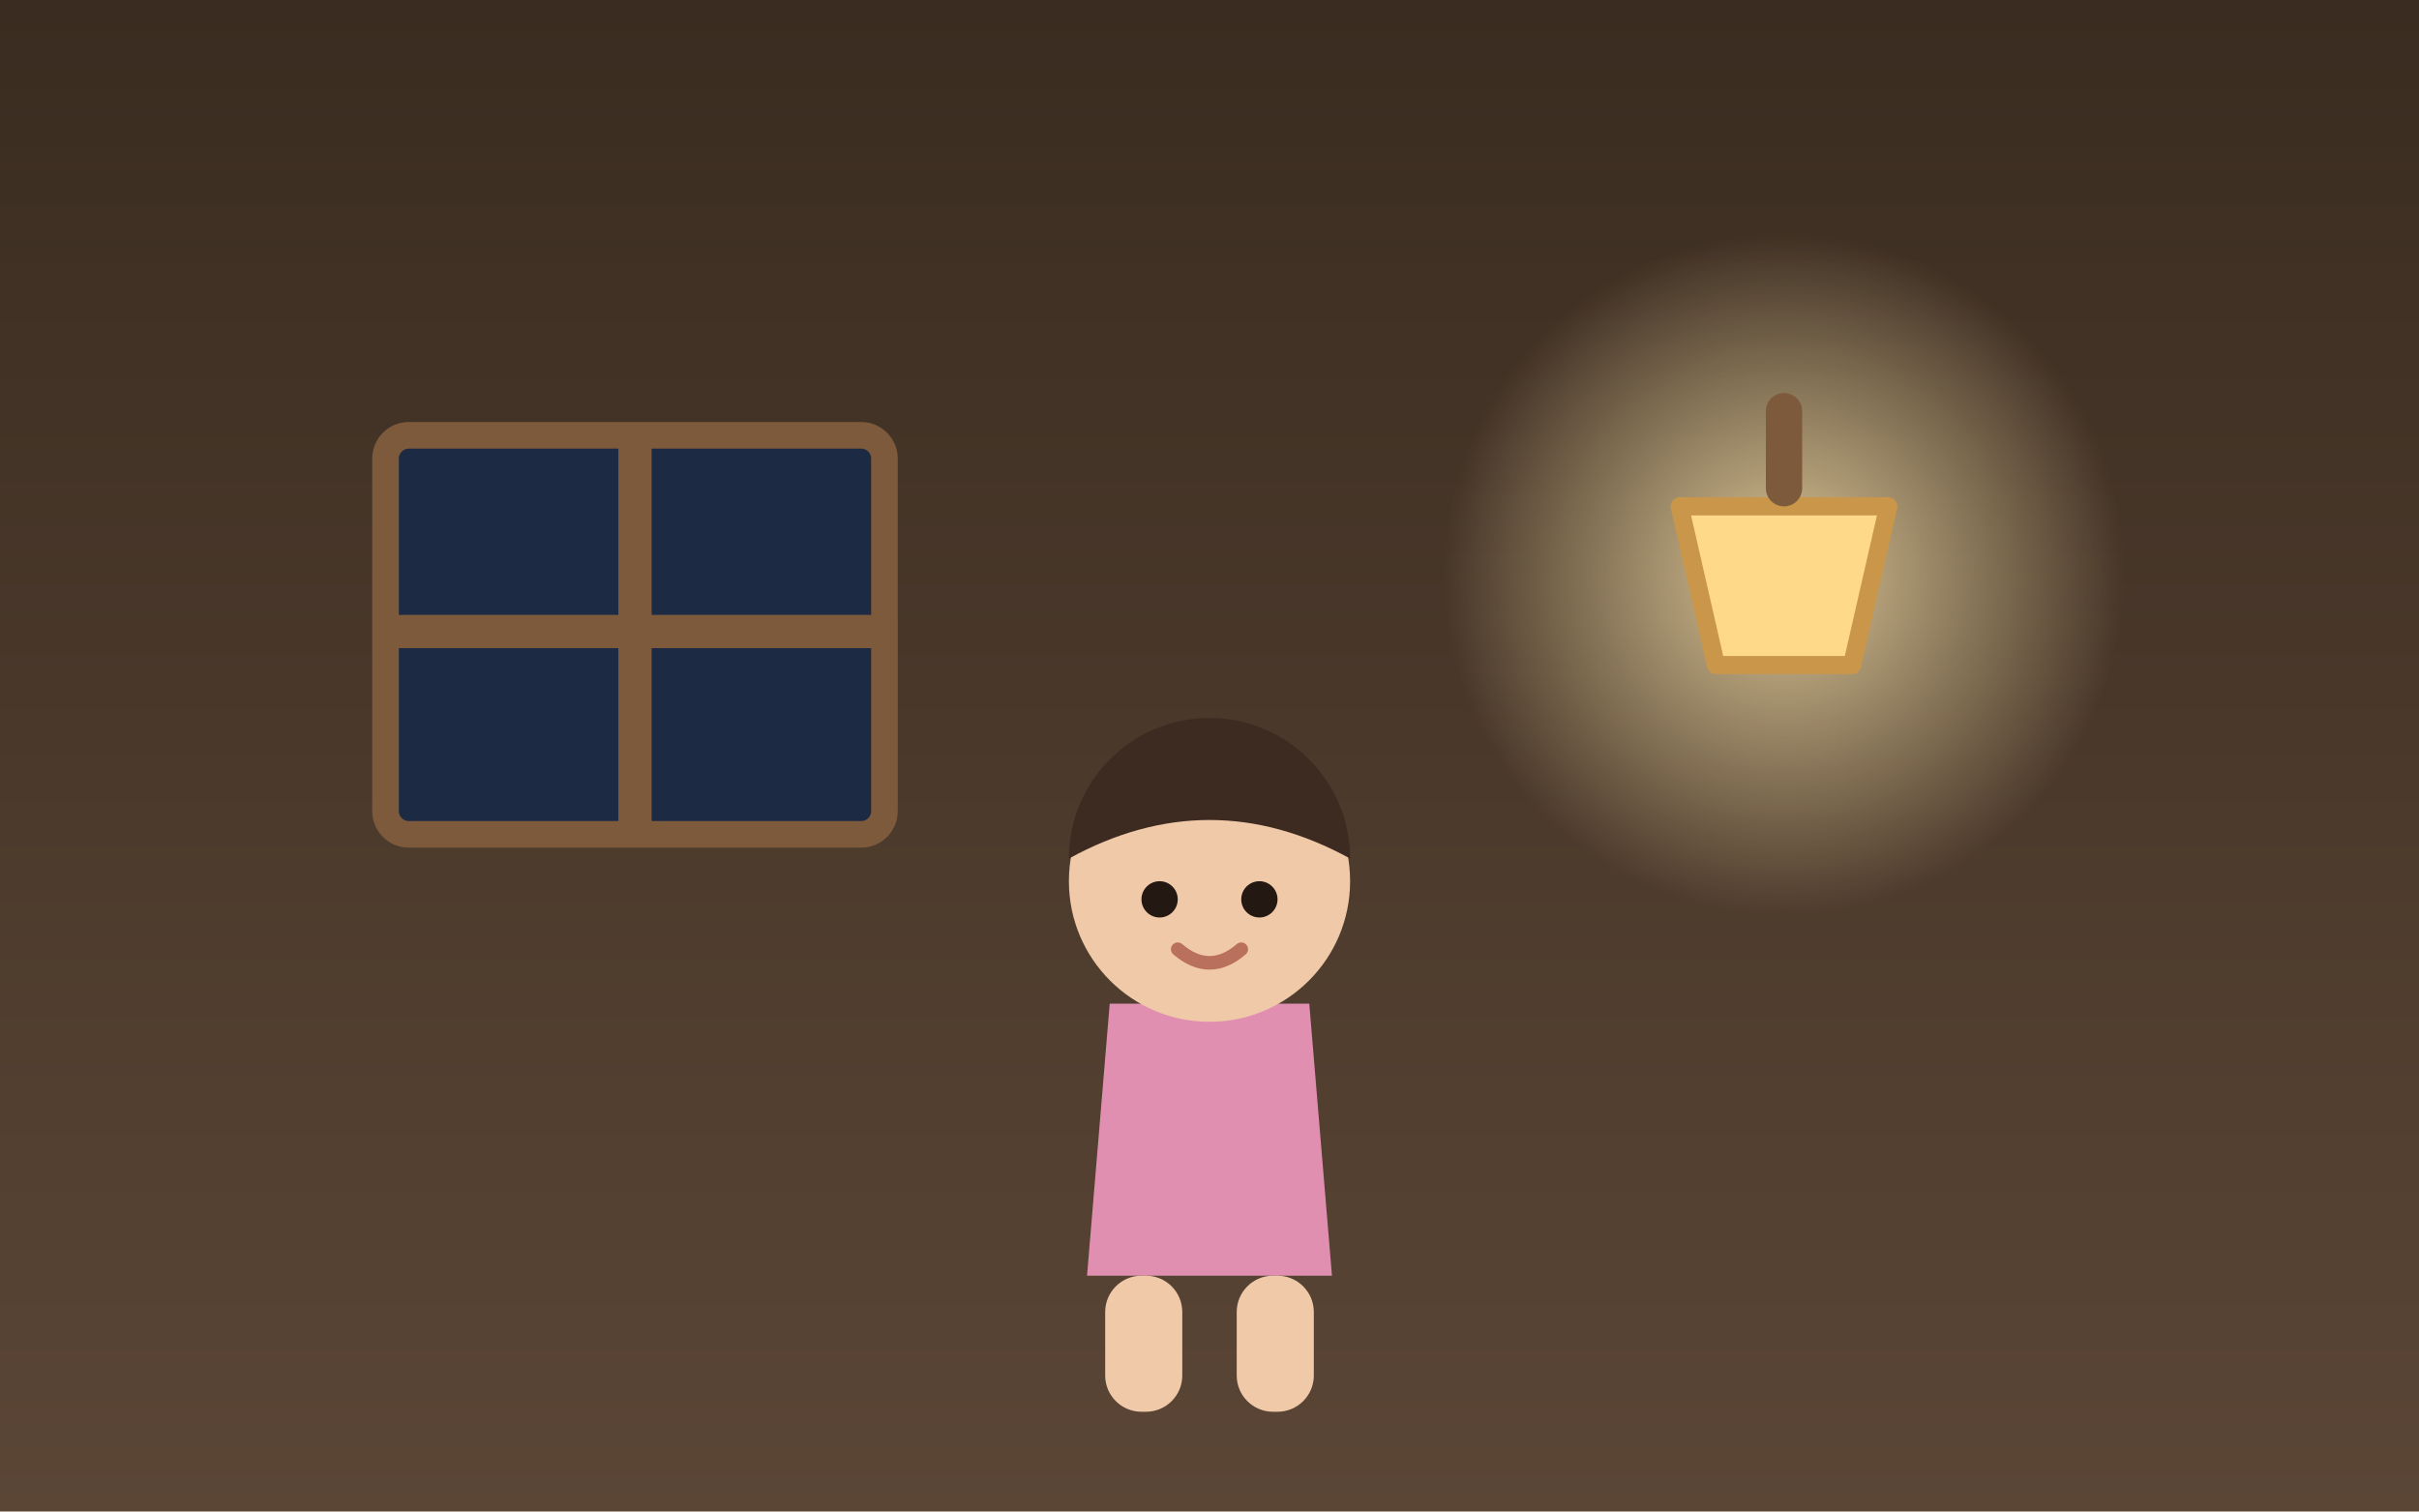
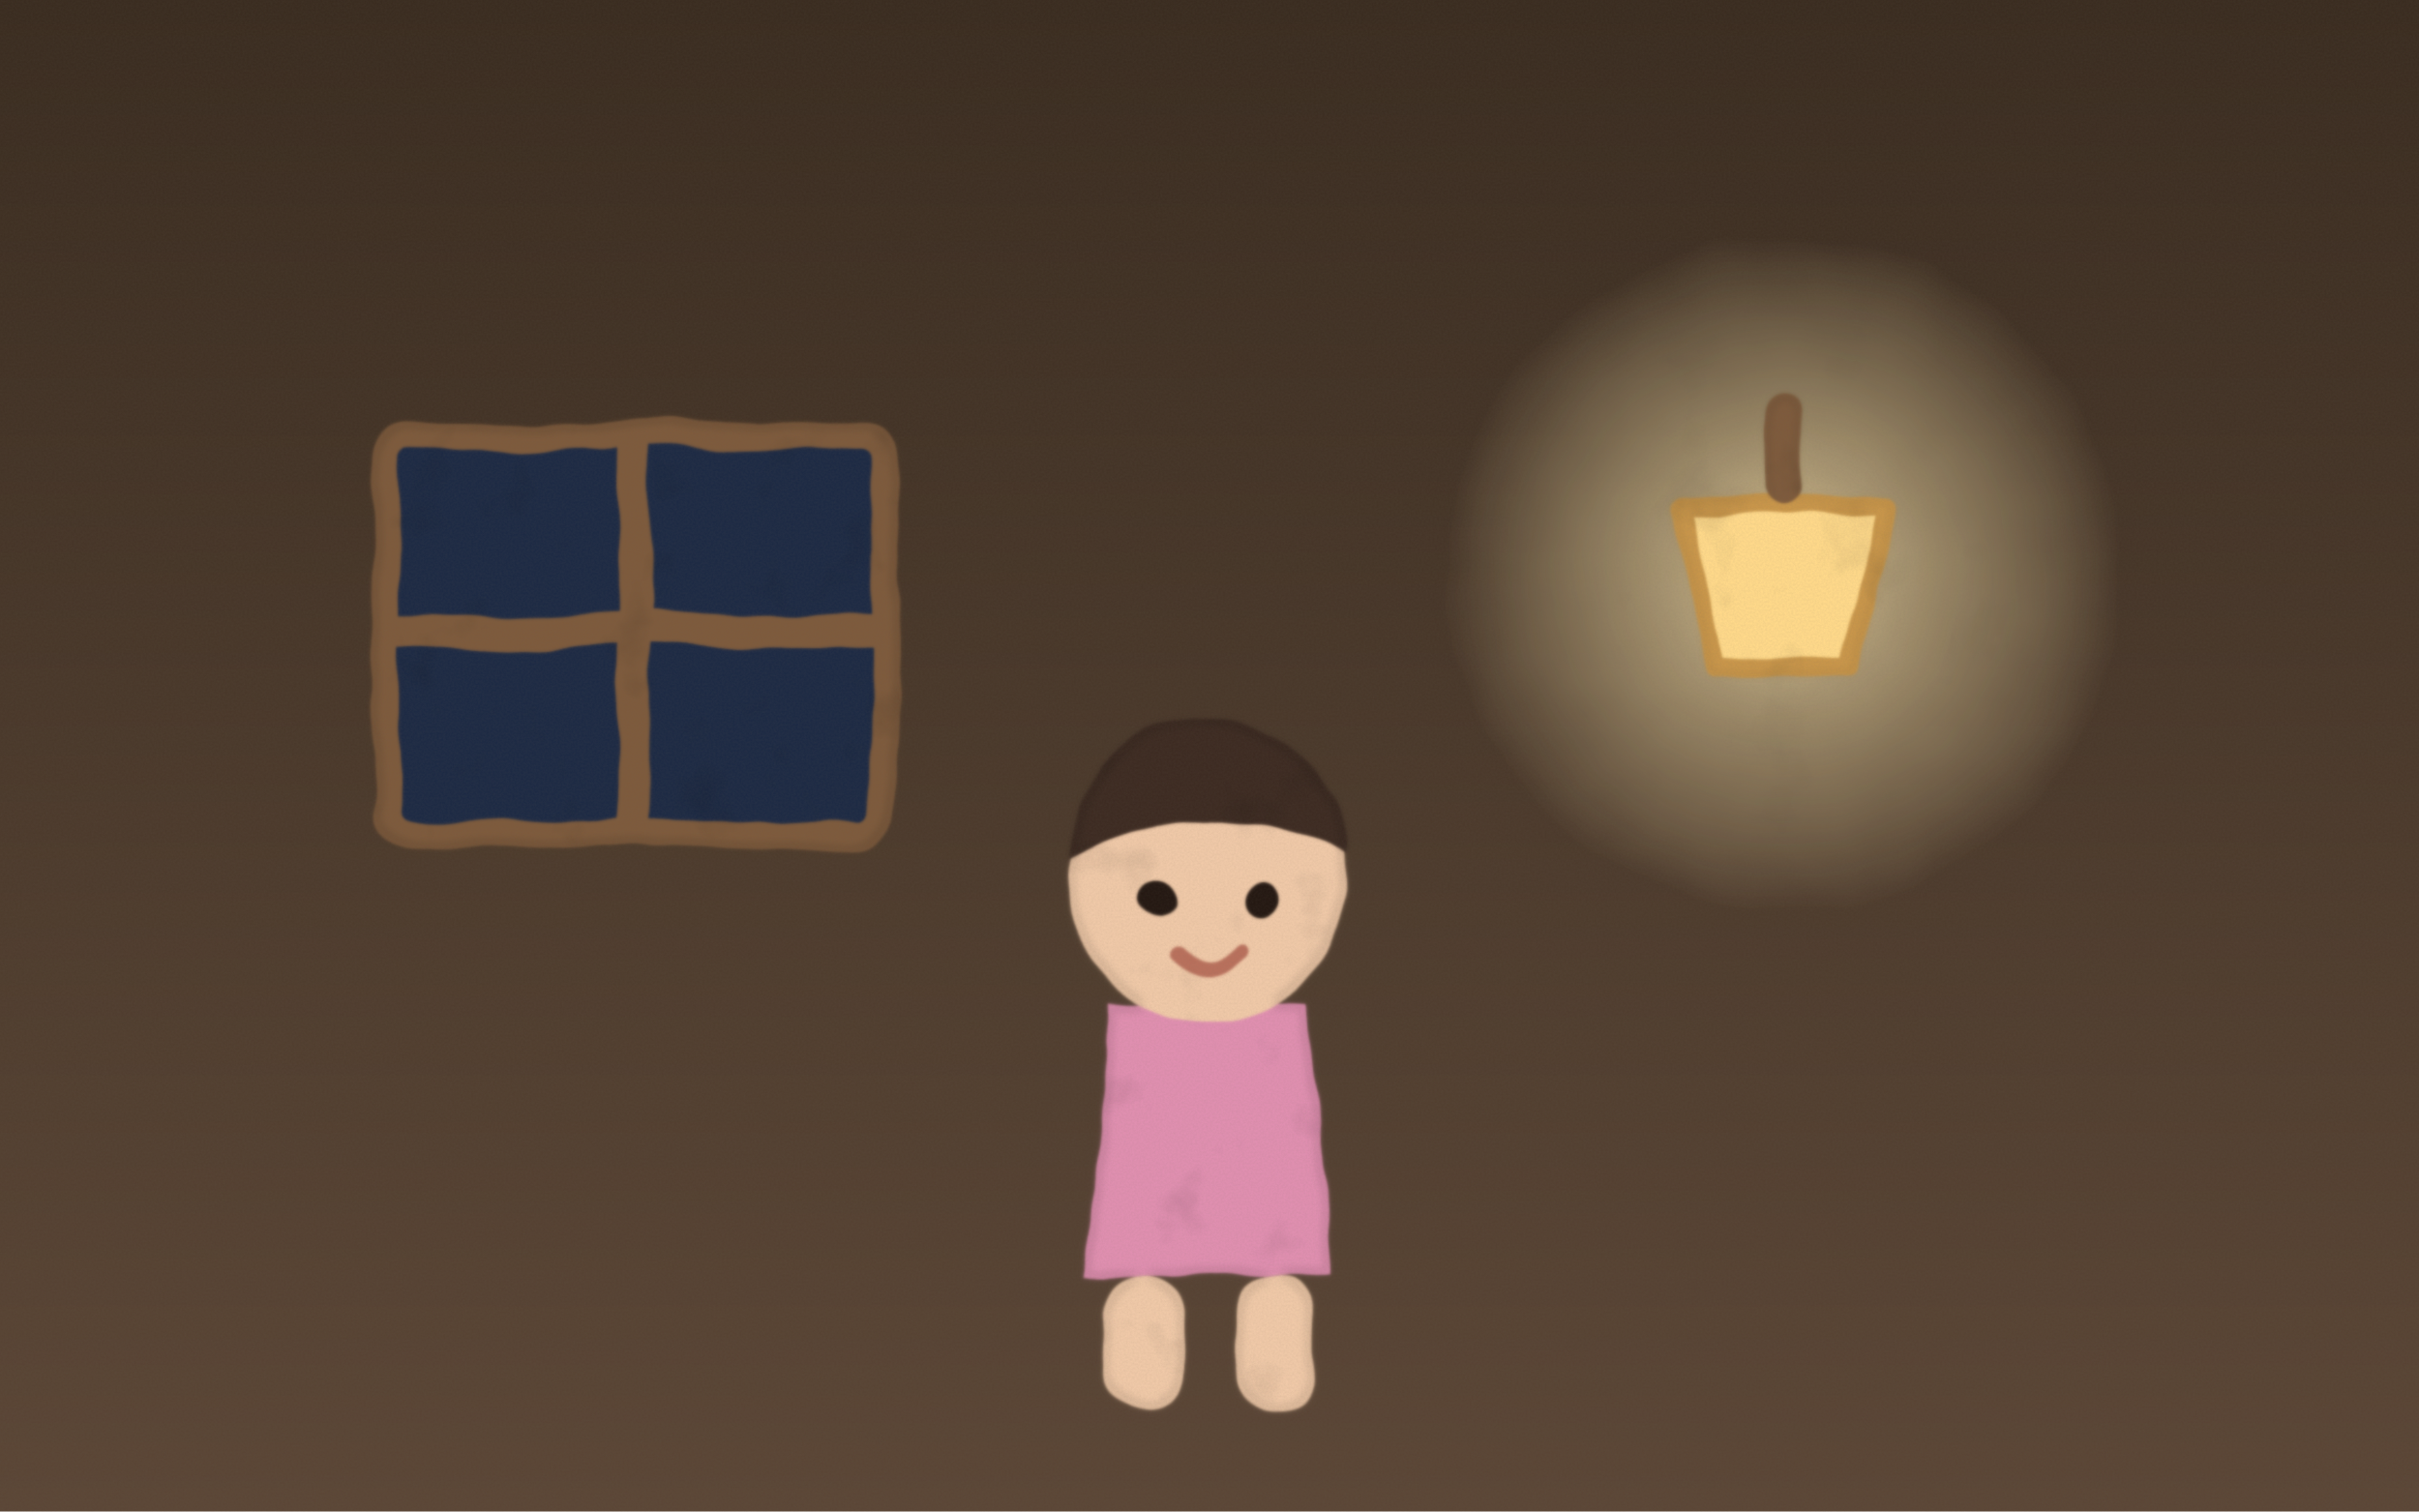
<svg xmlns="http://www.w3.org/2000/svg" viewBox="0 0 1600 1000" role="img">
+   <defs>
+     <filter id="wc" x="-5%" y="-5%" width="110%" height="110%" color-interpolation-filters="sRGB">
+       <feTurbulence type="fractalNoise" baseFrequency="0.013" numOctaves="3" seed="7" result="n" />
+       <feDisplacementMap in="SourceGraphic" in2="n" scale="13" xChannelSelector="R" yChannelSelector="G" result="d" />
+       <feGaussianBlur in="d" stdDeviation="1.1" result="soft" />
+       <feMorphology in="soft" operator="erode" radius="4" result="inner" />
+       <feComposite in="soft" in2="inner" operator="out" result="rim" />
+       <feGaussianBlur in="rim" stdDeviation="2" result="rimSoft" />
+       <feColorMatrix in="rimSoft" type="matrix" values="0.66 0 0 0 0  0 0.66 0 0 0  0 0 0.66 0 0  0 0 0 0.28 0" result="rimDark" />
+       <feTurbulence type="fractalNoise" baseFrequency="0.02" numOctaves="4" seed="19" result="m" />
+       <feColorMatrix in="m" type="matrix" values="0 0 0 0 0  0 0 0 0 0  0 0 0 0 0  0.32 0 0 0 -0.19" result="mottleA" />
+       <feComposite in="mottleA" in2="soft" operator="in" result="mottle" />
+       <feMerge>
+         <feMergeNode in="soft" />
+         <feMergeNode in="mottle" />
+         <feMergeNode in="rimDark" />
+       </feMerge>
+     </filter>
+     <filter id="paper" x="0" y="0" width="100%" height="100%" color-interpolation-filters="sRGB">
+       <feTurbulence type="fractalNoise" baseFrequency="0.7" numOctaves="5" seed="5" result="t" />
+       <feColorMatrix in="t" type="matrix" values="0 0 0 0 0.45  0 0 0 0 0.42  0 0 0 0 0.36  0.55 0 0 0 -0.12" />
+     </filter>
+   </defs>
  <defs>
    <linearGradient id="sky" x1="0" y1="0" x2="0" y2="1">
      <stop offset="0" stop-color="#3a2c20" />
      <stop offset="1" stop-color="#5b4636" />
    </linearGradient>
    <radialGradient id="glow" cx="0.5" cy="0.5" r="0.5">
      <stop offset="0" stop-color="#ffe9b0" stop-opacity=".8" />
      <stop offset="1" stop-color="#ffe9b0" stop-opacity="0" />
    </radialGradient>
  </defs>
  <rect width="1600" height="1000" fill="url(#sky)" />
-   <g transform="translate(1180 380) scale(1.5)">
-     <circle cx="0" cy="0" r="150" fill="url(#glow)" />
-     <path d="M-46 -30 L46 -30 L30 40 L-30 40 Z" fill="#ffd98a" stroke="#c9964a" stroke-width="8" stroke-linejoin="round" />
-     <rect x="-8" y="-80" width="16" height="50" rx="8" fill="#7d5a3c" />
+   <g filter="url(#wc)">
+     <g transform="translate(1180 380) scale(1.5)">
+       <circle cx="0" cy="0" r="150" fill="url(#glow)" />
+       <path d="M-46 -30 L46 -30 L30 40 L-30 40 Z" fill="#ffd98a" stroke="#c9964a" stroke-width="8" stroke-linejoin="round" />
+       <rect x="-8" y="-80" width="16" height="50" rx="8" fill="#7d5a3c" />
+     </g>
+     <g transform="translate(420 420) scale(1.1)">
+       <rect x="-150" y="-120" width="300" height="240" rx="14" fill="#1d2a44" stroke="#7d5a3c" stroke-width="16" />
+       <rect x="-10" y="-120" width="20" height="240" fill="#7d5a3c" />
+       <rect x="-150" y="-12" width="300" height="20" fill="#7d5a3c" />
+     </g>
+     <g transform="translate(800 619) scale(1.5)">
+       <path d="M-44 30 L44 30 L54 150 L-54 150 Z" fill="#e08fb0" />
+       <rect x="-46" y="150" width="34" height="60" rx="16" fill="#f0c9a8" />
+       <rect x="12" y="150" width="34" height="60" rx="16" fill="#f0c9a8" />
+       <circle cx="0" cy="-24" r="62" fill="#f0c9a8" />
+       <path d="M-62 -34 a62 62 0 0 1 124 0 q-62 -34 -124 0 Z" fill="#3d2b22" />
+       <circle cx="-22" cy="-16" r="8" fill="#241812" />
+       <circle cx="22" cy="-16" r="8" fill="#241812" />
+       <path d="M-14 6 q14 12 28 0" stroke="#b9705c" stroke-width="6" fill="none" stroke-linecap="round" />
+     </g>
  </g>
-   <g transform="translate(420 420) scale(1.1)">
-     <rect x="-150" y="-120" width="300" height="240" rx="14" fill="#1d2a44" stroke="#7d5a3c" stroke-width="16" />
-     <rect x="-10" y="-120" width="20" height="240" fill="#7d5a3c" />
-     <rect x="-150" y="-12" width="300" height="20" fill="#7d5a3c" />
-   </g>
-   <g transform="translate(800 619) scale(1.5)">
-     <path d="M-44 30 L44 30 L54 150 L-54 150 Z" fill="#e08fb0" />
-     <rect x="-46" y="150" width="34" height="60" rx="16" fill="#f0c9a8" />
-     <rect x="12" y="150" width="34" height="60" rx="16" fill="#f0c9a8" />
-     <circle cx="0" cy="-24" r="62" fill="#f0c9a8" />
-     <path d="M-62 -34 a62 62 0 0 1 124 0 q-62 -34 -124 0 Z" fill="#3d2b22" />
-     <circle cx="-22" cy="-16" r="8" fill="#241812" />
-     <circle cx="22" cy="-16" r="8" fill="#241812" />
-     <path d="M-14 6 q14 12 28 0" stroke="#b9705c" stroke-width="6" fill="none" stroke-linecap="round" />
-   </g>
+   <rect width="1600" height="1000" filter="url(#paper)" opacity=".22" />
</svg>
